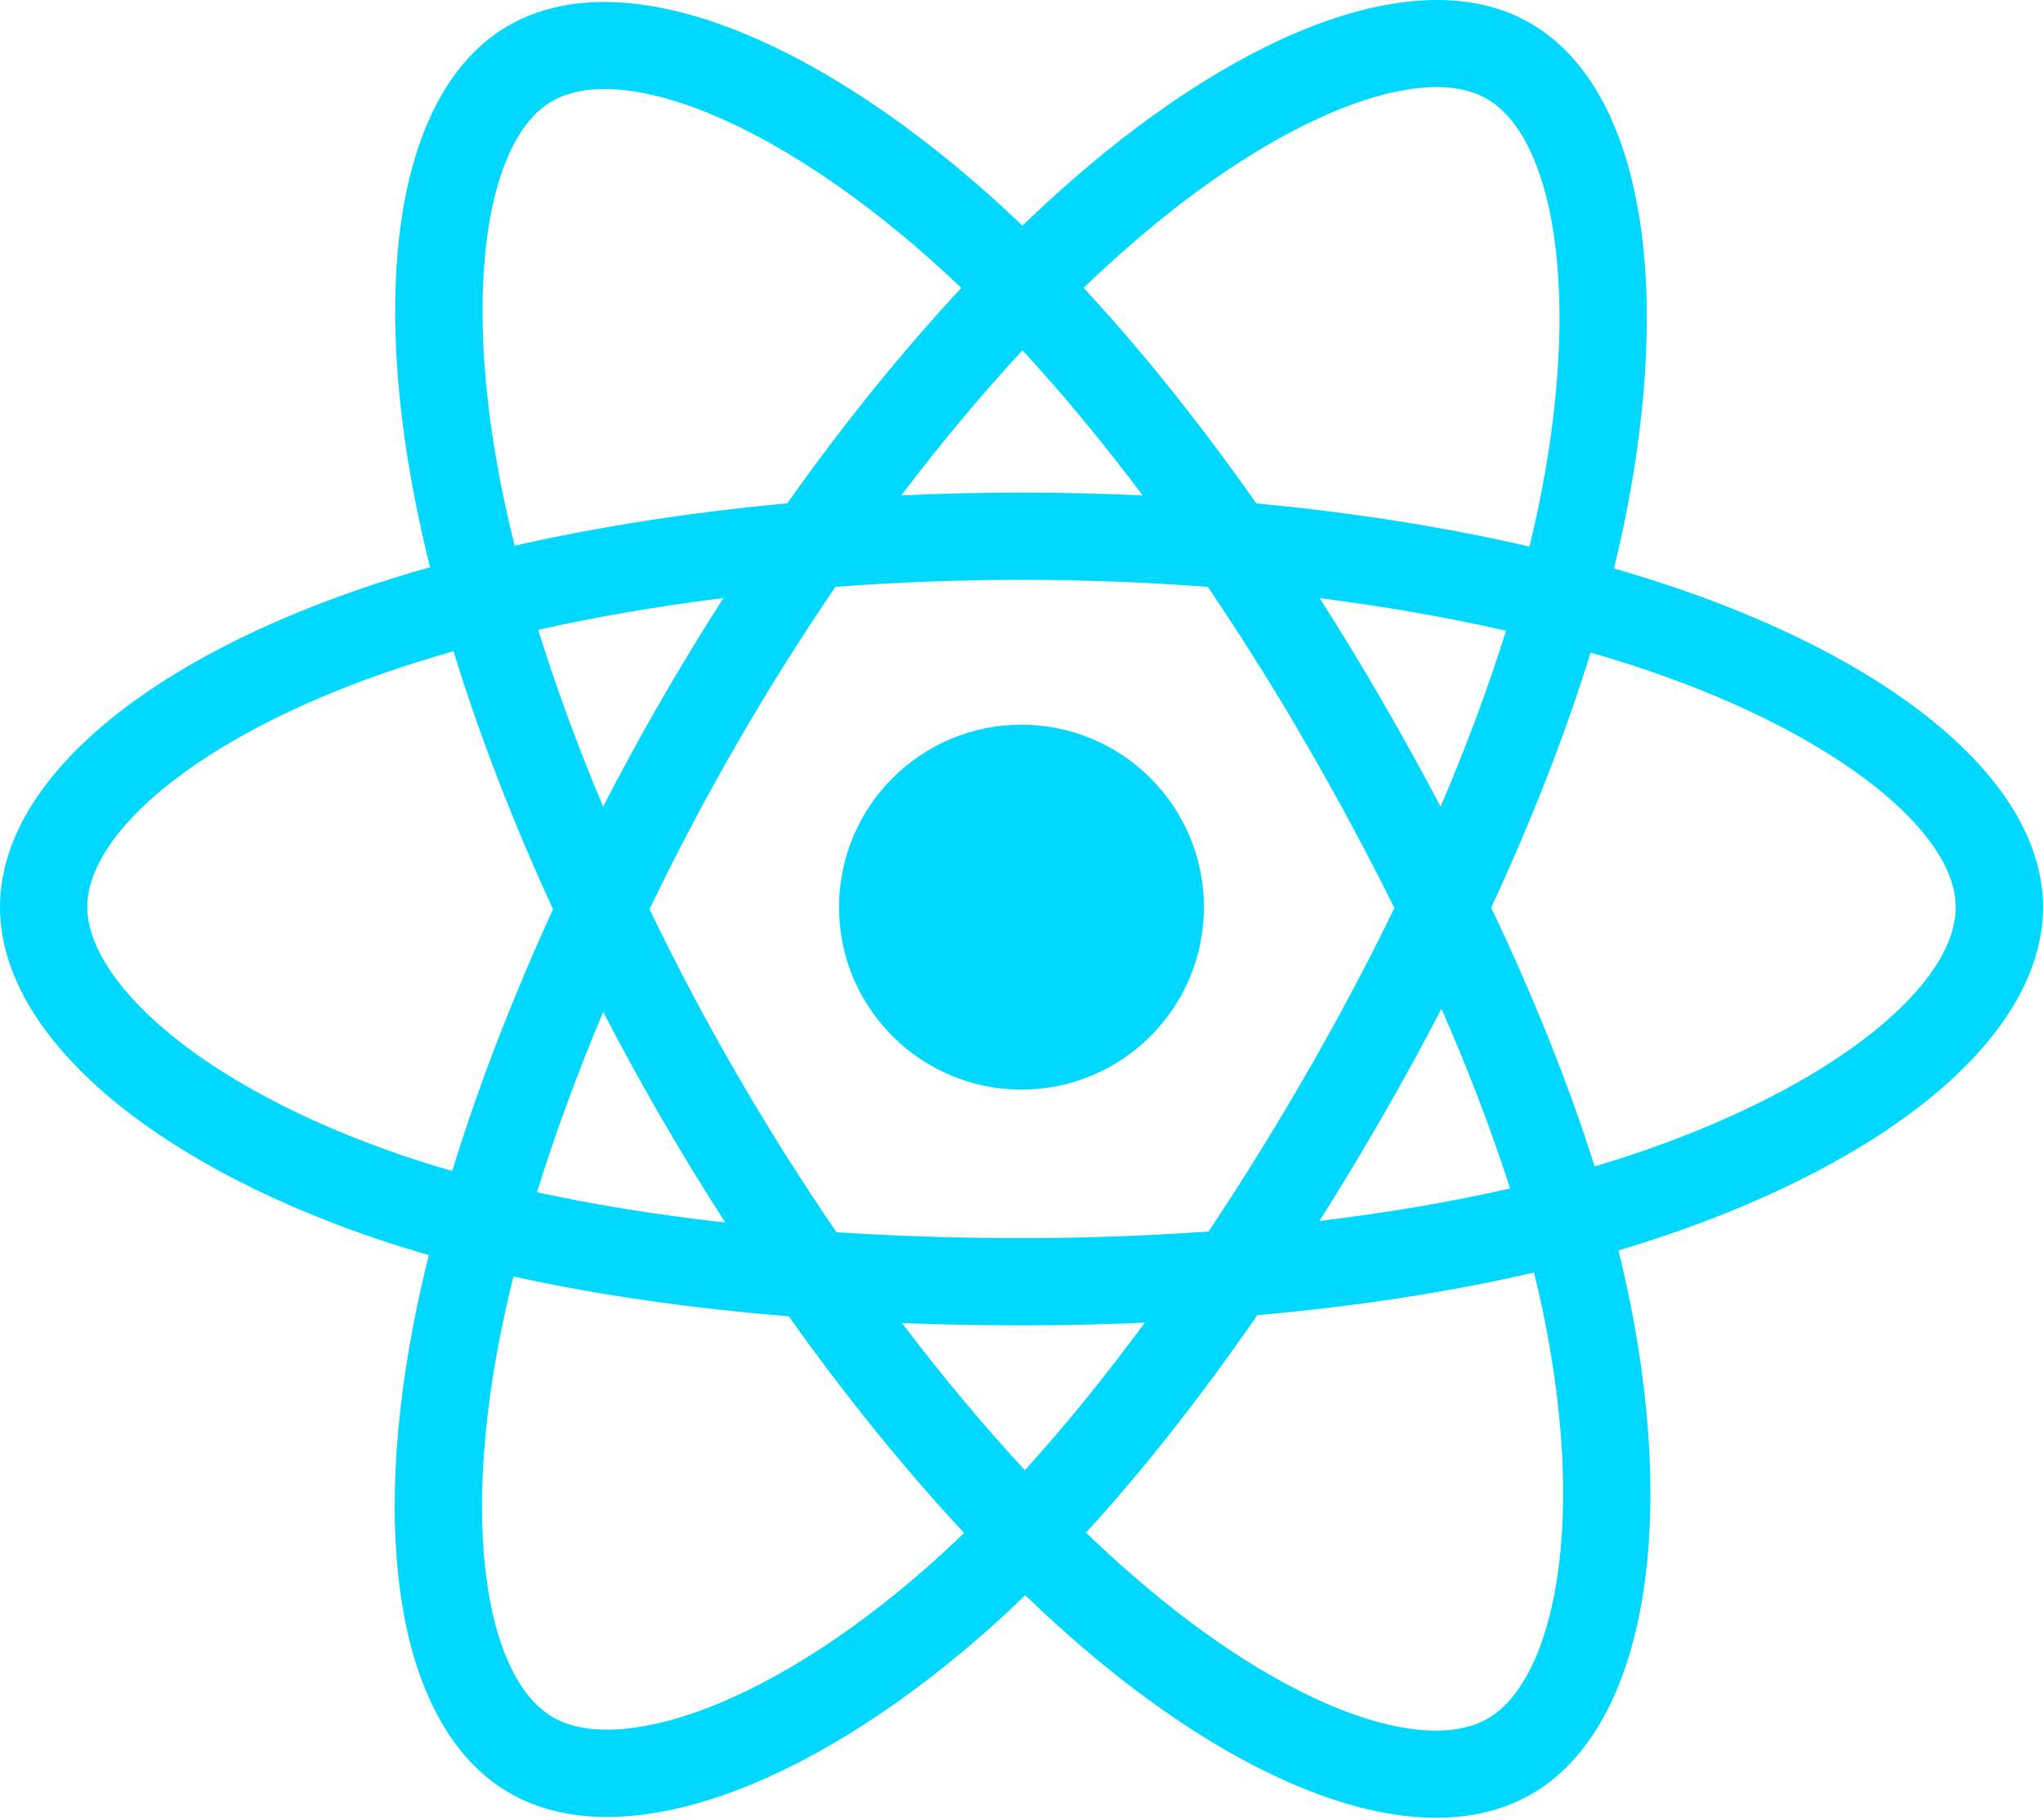
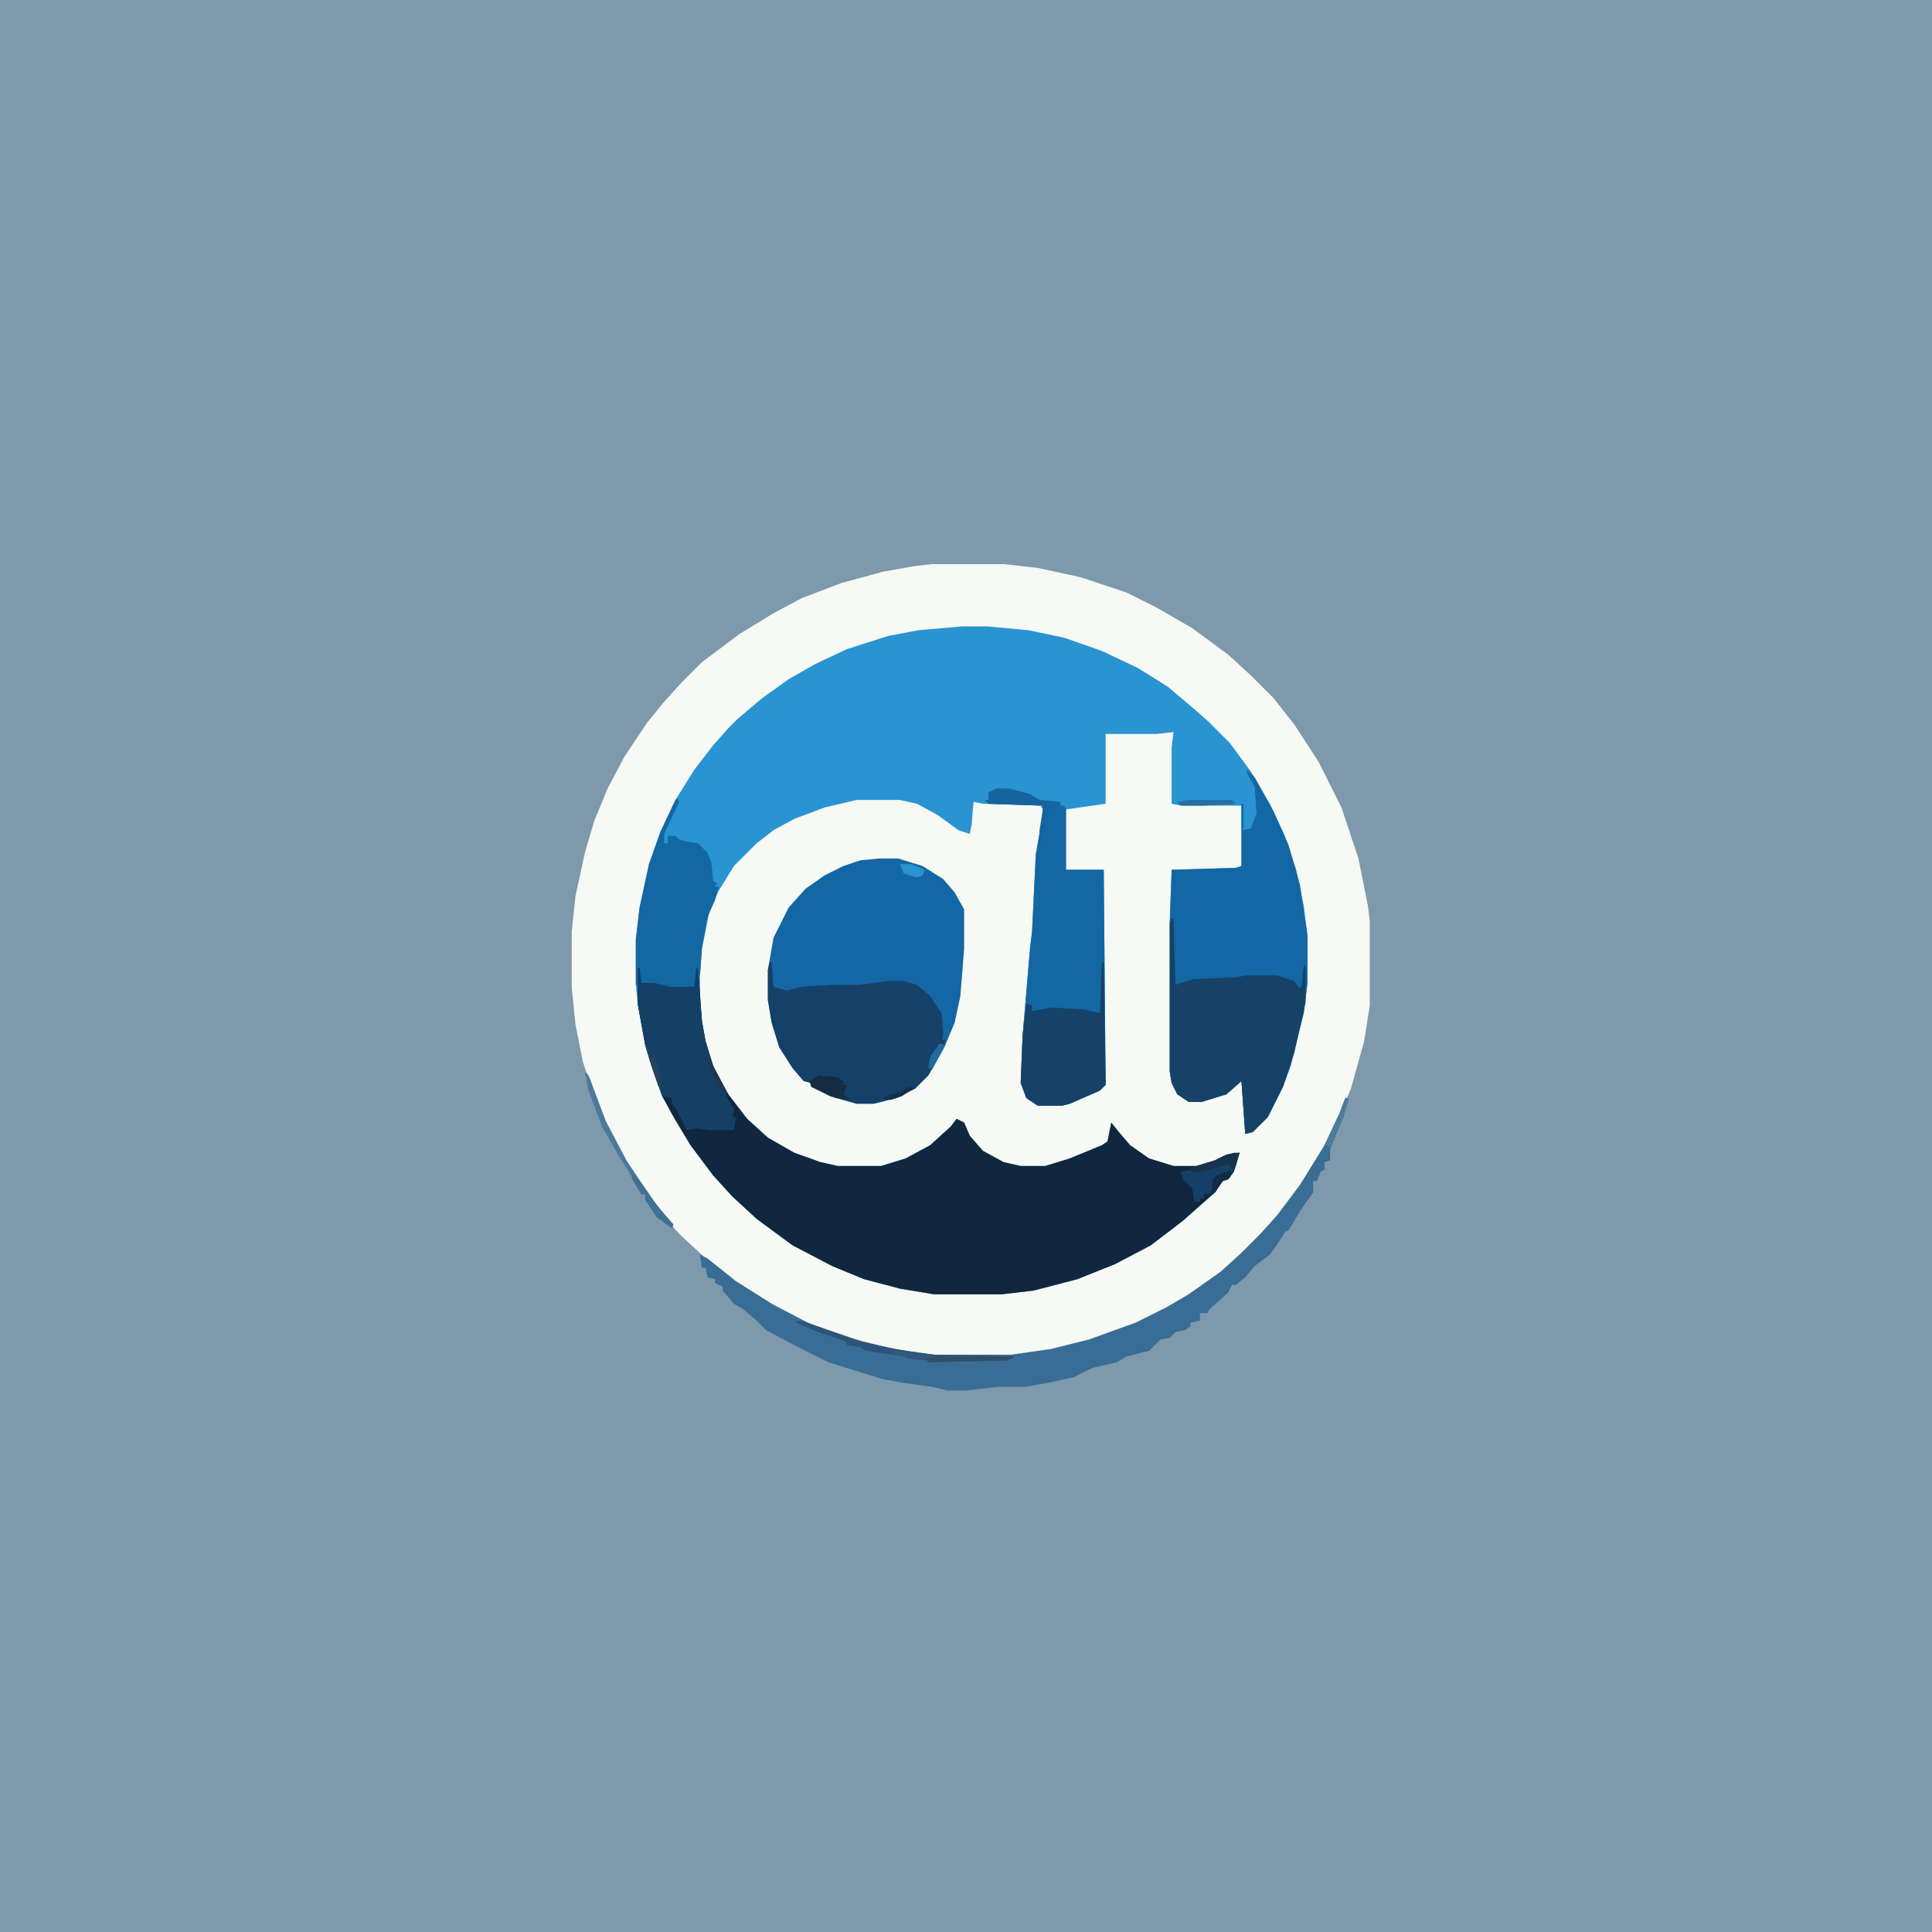
- <svg xmlns="http://www.w3.org/2000/svg" aria-hidden="true" role="img" class="iconify iconify--logos" width="35.93" height="32" preserveAspectRatio="xMidYMid meet" viewBox="0 0 256 228">
-   <path fill="#00D8FF" d="M210.483 73.824a171.49 171.49 0 0 0-8.24-2.597c.465-1.9.893-3.777 1.273-5.621c6.238-30.281 2.16-54.676-11.769-62.708c-13.355-7.7-35.196.329-57.254 19.526a171.23 171.23 0 0 0-6.375 5.848a155.866 155.866 0 0 0-4.241-3.917C100.759 3.829 77.587-4.822 63.673 3.233C50.33 10.957 46.379 33.89 51.995 62.588a170.974 170.974 0 0 0 1.892 8.48c-3.28.932-6.445 1.924-9.474 2.98C17.309 83.498 0 98.307 0 113.668c0 15.865 18.582 31.778 46.812 41.427a145.52 145.52 0 0 0 6.921 2.165a167.467 167.467 0 0 0-2.01 9.138c-5.354 28.2-1.173 50.591 12.134 58.266c13.744 7.926 36.812-.22 59.273-19.855a145.567 145.567 0 0 0 5.342-4.923a168.064 168.064 0 0 0 6.92 6.314c21.758 18.722 43.246 26.282 56.54 18.586c13.731-7.949 18.194-32.003 12.4-61.268a145.016 145.016 0 0 0-1.535-6.842c1.62-.48 3.21-.974 4.76-1.488c29.348-9.723 48.443-25.443 48.443-41.52c0-15.417-17.868-30.326-45.517-39.844Zm-6.365 70.984c-1.4.463-2.836.91-4.3 1.345c-3.24-10.257-7.612-21.163-12.963-32.432c5.106-11 9.31-21.767 12.459-31.957c2.619.758 5.16 1.557 7.61 2.4c23.69 8.156 38.14 20.213 38.14 29.504c0 9.896-15.606 22.743-40.946 31.14Zm-10.514 20.834c2.562 12.94 2.927 24.64 1.23 33.787c-1.524 8.219-4.59 13.698-8.382 15.893c-8.067 4.67-25.32-1.4-43.927-17.412a156.726 156.726 0 0 1-6.437-5.87c7.214-7.889 14.423-17.06 21.459-27.246c12.376-1.098 24.068-2.894 34.671-5.345a134.17 134.17 0 0 1 1.386 6.193ZM87.276 214.515c-7.882 2.783-14.16 2.863-17.955.675c-8.075-4.657-11.432-22.636-6.853-46.752a156.923 156.923 0 0 1 1.869-8.499c10.486 2.32 22.093 3.988 34.498 4.994c7.084 9.967 14.501 19.128 21.976 27.15a134.668 134.668 0 0 1-4.877 4.492c-9.933 8.682-19.886 14.842-28.658 17.94ZM50.35 144.747c-12.483-4.267-22.792-9.812-29.858-15.863c-6.35-5.437-9.555-10.836-9.555-15.216c0-9.322 13.897-21.212 37.076-29.293c2.813-.98 5.757-1.905 8.812-2.773c3.204 10.42 7.406 21.315 12.477 32.332c-5.137 11.18-9.399 22.249-12.634 32.792a134.718 134.718 0 0 1-6.318-1.979Zm12.378-84.26c-4.811-24.587-1.616-43.134 6.425-47.789c8.564-4.958 27.502 2.111 47.463 19.835a144.318 144.318 0 0 1 3.841 3.545c-7.438 7.987-14.787 17.08-21.808 26.988c-12.04 1.116-23.565 2.908-34.161 5.309a160.342 160.342 0 0 1-1.76-7.887Zm110.427 27.268a347.8 347.8 0 0 0-7.785-12.803c8.168 1.033 15.994 2.404 23.343 4.08c-2.206 7.072-4.956 14.465-8.193 22.045a381.151 381.151 0 0 0-7.365-13.322Zm-45.032-43.861c5.044 5.465 10.096 11.566 15.065 18.186a322.04 322.04 0 0 0-30.257-.006c4.974-6.559 10.069-12.652 15.192-18.18ZM82.802 87.83a323.167 323.167 0 0 0-7.227 13.238c-3.184-7.553-5.909-14.98-8.134-22.152c7.304-1.634 15.093-2.97 23.209-3.984a321.524 321.524 0 0 0-7.848 12.897Zm8.081 65.352c-8.385-.936-16.291-2.203-23.593-3.793c2.26-7.3 5.045-14.885 8.298-22.6a321.187 321.187 0 0 0 7.257 13.246c2.594 4.48 5.28 8.868 8.038 13.147Zm37.542 31.03c-5.184-5.592-10.354-11.779-15.403-18.433c4.902.192 9.899.29 14.978.29c5.218 0 10.376-.117 15.453-.343c-4.985 6.774-10.018 12.97-15.028 18.486Zm52.198-57.817c3.422 7.8 6.306 15.345 8.596 22.52c-7.422 1.694-15.436 3.058-23.88 4.071a382.417 382.417 0 0 0 7.859-13.026a347.403 347.403 0 0 0 7.425-13.565Zm-16.898 8.101a358.557 358.557 0 0 1-12.281 19.815a329.4 329.4 0 0 1-23.444.823c-7.967 0-15.716-.248-23.178-.732a310.202 310.202 0 0 1-12.513-19.846h.001a307.41 307.41 0 0 1-10.923-20.627a310.278 310.278 0 0 1 10.89-20.637l-.001.001a307.318 307.318 0 0 1 12.413-19.761c7.613-.576 15.42-.876 23.31-.876H128c7.926 0 15.743.303 23.354.883a329.357 329.357 0 0 1 12.335 19.695a358.489 358.489 0 0 1 11.036 20.54a329.472 329.472 0 0 1-11 20.722Zm22.56-122.124c8.572 4.944 11.906 24.881 6.52 51.026c-.344 1.668-.73 3.367-1.15 5.09c-10.622-2.452-22.155-4.275-34.23-5.408c-7.034-10.017-14.323-19.124-21.64-27.008a160.789 160.789 0 0 1 5.888-5.4c18.9-16.447 36.564-22.941 44.612-18.3ZM128 90.808c12.625 0 22.86 10.235 22.86 22.86s-10.235 22.86-22.86 22.86s-22.86-10.235-22.86-22.86s10.235-22.86 22.86-22.86Z" />
+ <svg xmlns="http://www.w3.org/2000/svg" version="1.1" viewBox="0 0 1024 1024" width="1024" height="1024">
+   <path transform="translate(0)" d="m0 0h1024v1024h-1024z" fill="#7D99AB" />
+   <path transform="translate(494,299)" d="m0 0h38l18 2 23 5 24 8 16 8 19 11 19 14 12 11 12 12 11 14 13 20 12 24 9 27 5 25 1 8v45l-3 19-7 25-10 24-10 18-12 17-18 22-5 5-10 9-18 13-13 8-16 8-18 7-20 6-21 4-9 1h-41l-21-3-21-5-25-9-21-11-18-12-16-13-13-12-9-10-11-15-13-21-10-21-8-24-4-20-2-20v-29l2-19 5-23 5-17 7-17 9-17 12-18 9-11 9-10 11-11 20-15 18-11 15-8 21-8 22-6 17-3z" fill="#F6F9F4" />
+   <path transform="translate(510,332)" d="m0 0h13l22 2 19 4 20 7 19 9 16 10 13 11 8 7 12 12 11 15 10 17 8 17 6 18 4 19 2 16v25l-2 16-7 28-4 11-8 16-8 8-4 1-2-28-8 7-13 4h-7l-6-4-3-6-1-6v-79l1-28 34-1 3-1v-32h-32l-5-1v-30l1-8-9 1h-27v37l-21 3v32h20l1 114-3 3-16 7-4 1h-13l-6-4-3-8 1-25 4-47 1-8 2-41 4-23-1-3-31-1-5-1-1 12-1 5-6-2-11-8-11-6-9-2h-23l-17 4-16 6-11 6-9 7-12 12-8 13-5 11-4 20-1 14v14l2 18 5 16 8 15 10 13 11 10 14 8 14 5 9 2h23l13-4 13-7 11-10 3-4 4 2 3 7 7 8 11 6 9 2h13l13-4 17-7 3-2 2-10 4 5 6 7 10 7 13 4h12l10-3 6-3 7-1-3 10-3 4-3 1-4 6-8 7-9 8-17 13-19 10-20 8-23 6-17 2h-36l-18-3-19-5-17-7-21-11-19-14-13-12-10-11-12-16-9-15-6-11-6-17-3-10-4-22-1-10v-24l2-17 5-23 6-17 8-17 10-16 10-13 8-9 5-5 13-11 14-10 14-8 17-8 22-7 16-3z" fill="#2A93D2" />
+   <path transform="translate(338,513)" d="m0 0h1l1 8h7l8 2h13l1-10h1l2 28 2 11 4 13 8 15 10 13 11 10 14 8 14 5 9 2h23l13-4 13-7 11-10 3-4 4 2 3 7 7 8 11 6 9 2h13l13-4 17-7 3-2 2-10 4 5 6 7 10 7 13 4h12l10-3 6-3 7-1-3 10-3 4-3 1-4 6-8 7-9 8-17 13-19 10-20 8-23 6-17 2h-36l-18-3-19-5-17-7-21-11-19-14-13-12-10-11-12-16-9-15-6-11-6-17-3-10-4-22z" fill="#11273F" />
+   <path transform="translate(466,455)" d="m0 0h10l13 4 11 7 6 7 5 9v21l-2 25-3 14-5 12-9 16-7 7-10 5-12 3h-9l-14-4-10-5v-2l-4-1-6-7-7-11-4-13-2-12v-16l3-17 8-16 9-10 10-7 10-5 9-3z" fill="#1267A4" />
+   <path transform="translate(661,408)" d="m0 0 4 4 10 18 8 18 6 21 4 27v25l-2 16-7 28-4 11-8 16-8 8-4 1-2-28-8 7-13 4h-7l-6-4-3-6-1-6v-79l1-28 34-1 3-1v-33h1v14l4-1 3-8-1-14-4-7z" fill="#1267A4" />
+   <path transform="translate(528,418)" d="m0 0h7l11 3 5 3 11 1v2h2l1 2v32h20l1 114-3 3-16 7-4 1h-13l-6-4-3-8 1-25 4-47 1-8 2-41 4-23-1-3-28-1-2-2h2v-4z" fill="#1367A3" />
+   <path transform="translate(713,582)" d="m0 0h2l-3 10-7 17v6l-3 1v4l-2 1-2 5h-2v6l-7 10-6 10-2 1-3 5-5 7-8 6-5 6-5 4h-2l-2 4-10 9-1 2h-4v4l-5 1v2l-3 2-5 1-3 3-5 1-6 6-12 3-5 3-13 3-10 5-14 3-11 2h-15l-8 1-9 1h-10l-8-2-15-2-11-2-13-4-16-5-16-8-17-9-5-5-7-6-5-3-6-7v-2l-4-2v-2l-4-1-1-5h-2l-1-7 4 2 15 12 19 12 21 11 30 10 25 5 10 1h41l21-3 20-5 25-9 16-8 12-7 17-12 11-10 10-10 9-10 12-16 13-21 8-17z" fill="#396D95" />
+   <path transform="translate(408,510)" d="m0 0h1l1 13 7 2 8-2 16-1h14l16-2h8l7 2 7 6 6 9 1 11-1 3h2l-1 5-8 14-7 7-10 5-12 3h-9l-14-4-10-5v-2l-4-1-6-7-7-11-4-13-2-12v-16z" fill="#154067" />
+   <path transform="translate(621,487)" d="m0 0h1l1 35 9-3 23-1 5-1h17l9 3 3 4 1-2 1-10h1v19l-6 27-6 18-8 16-8 8-4 1-2-28-8 7-13 4h-7l-6-4-3-6-1-6v-79z" fill="#164268" />
+   <path transform="translate(359,423)" d="m0 0 1 2-8 17v5h2v-4h4l2 2 4 1 6 1 5 5 2 5 1 10 2 1-1 2h2l-2 7-4 9-3 17-1 14h-1l-2 7h-13l-8-2h-7-3v-24l2-17 5-23 6-17 8-17z" fill="#1368A4" />
+   <path transform="translate(338,513)" d="m0 0h1l1 8h7l8 2h13l1-10h1l2 28 2 11 4 13 7 14v2l4 7-1 4h2l-1 7h-13l-7-1-5 1-6-12-2-2v-3l-5-1-6-17-3-10-4-22z" fill="#154066" />
+   <path transform="translate(584,510)" d="m0 0h1l1 65-3 3-16 7-4 1h-13l-6-4-3-8 1-25 2-17 3 1v3l10-2 17 1 9 2z" fill="#164168" />
+   <path transform="translate(649,617)" d="m0 0h3v2h2l-2 5-4 2-4 6-6 1v2h-2v2h-3l-1-7-5-5-1-4 5-1 11-1z" fill="#144067" />
+   <path transform="translate(422,700)" d="m0 0 6 1 25 9 21 5 21 3 43 1-4 2-42 1v-1l-12-1v-1l-21-3-3-2-7-1-1-2-17-6-9-4z" fill="#2B5578" />
+   <path transform="translate(528,418)" d="m0 0h7l11 3 5 3 4 1 1 3-4 20h-1v-8l2-13-29-1-2-2h2v-4z" fill="#15649D" />
+   <path transform="translate(310,568)" d="m0 0 2 2 9 24 11 21 14 21 9 11 2 4-9-6-6-9v-3h-2l-8-14-5-8-8-14-7-19z" fill="#4B799C" />
+   <path transform="translate(434,570)" d="m0 0 10 1 3 2v2h2l-2 5 4 3-8-1-13-6-1-3z" fill="#142B43" />
+   <path transform="translate(654,611)" d="m0 0h3l-2 7-3 1v-2l-15 4h-6v-2l13-4 6-3z" fill="#19324B" />
+   <path transform="translate(490,719)" d="m0 0h48l-4 2-42 1z" fill="#2F4F6A" />
+   <path transform="translate(335,622)" d="m0 0 5 5 9 13 8 9-1 2-8-6-6-9v-3h-2l-5-8z" fill="#417095" />
+   <path transform="translate(630,424)" d="m0 0h23l2 2-17 1h-12l-2-2z" fill="#2470A6" />
+   <path transform="translate(713,582)" d="m0 0h2l-3 10-7 16-3-1 8-17z" fill="#4D7B9D" />
+   <path transform="translate(477,458)" d="m0 0h6l7 3-1 3-3 1-7-2z" fill="#2993D2" />
+   <path transform="translate(652,620)" d="m0 0 1 2-2 3-3 1-4 6h-2l1-7 2-2z" fill="#132C45" />
+   <path transform="translate(474,716)" d="m0 0 11 1 10 1v1l-5 1h-10v-1l-6-1z" fill="#30597B" />
+   <path transform="translate(498,553)" d="m0 0 3 1-7 13-2-1 1-6z" fill="#206BA0" />
+   <path transform="translate(345,559)" d="m0 0h2l3 11 1 5-2 1-4-12z" fill="#25415B" />
+   <path transform="translate(375,563)" d="m0 0h2l8 16-4-2-6-13z" fill="#1E3852" />
+   <path transform="translate(482,576)" d="m0 0 2 1-6 4-6 2-4-1 10-4z" fill="#142F4A" />
</svg>
